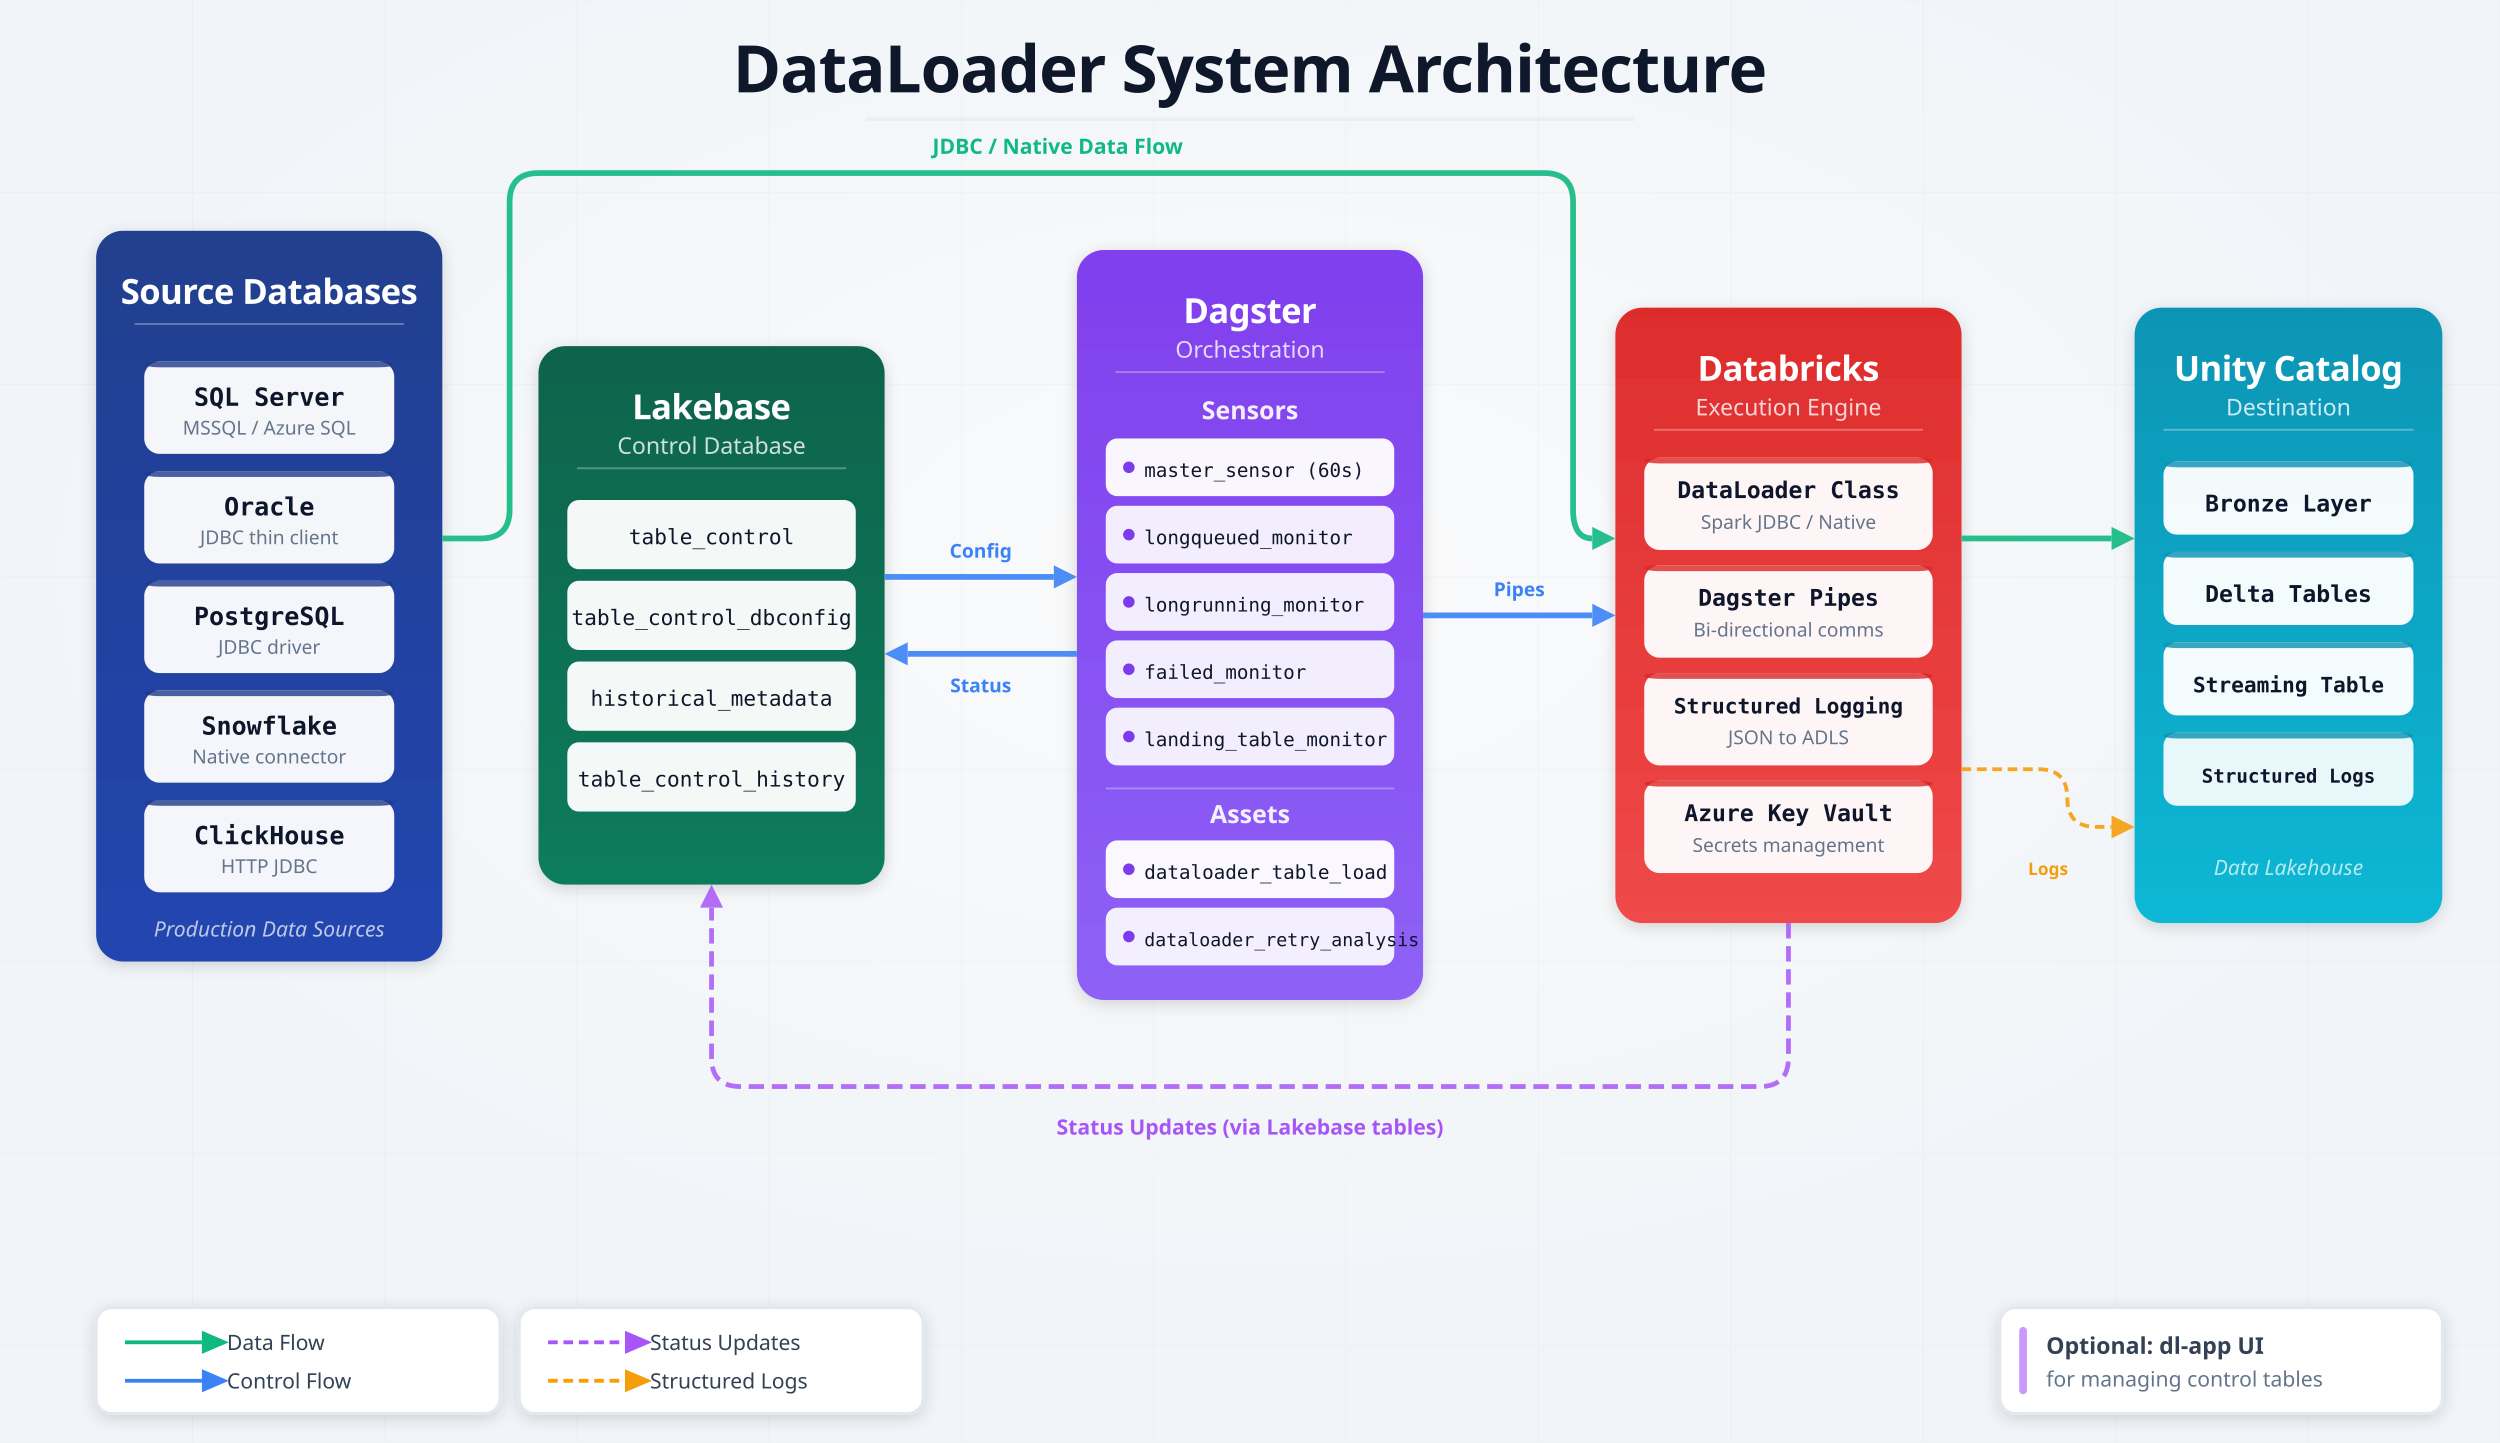
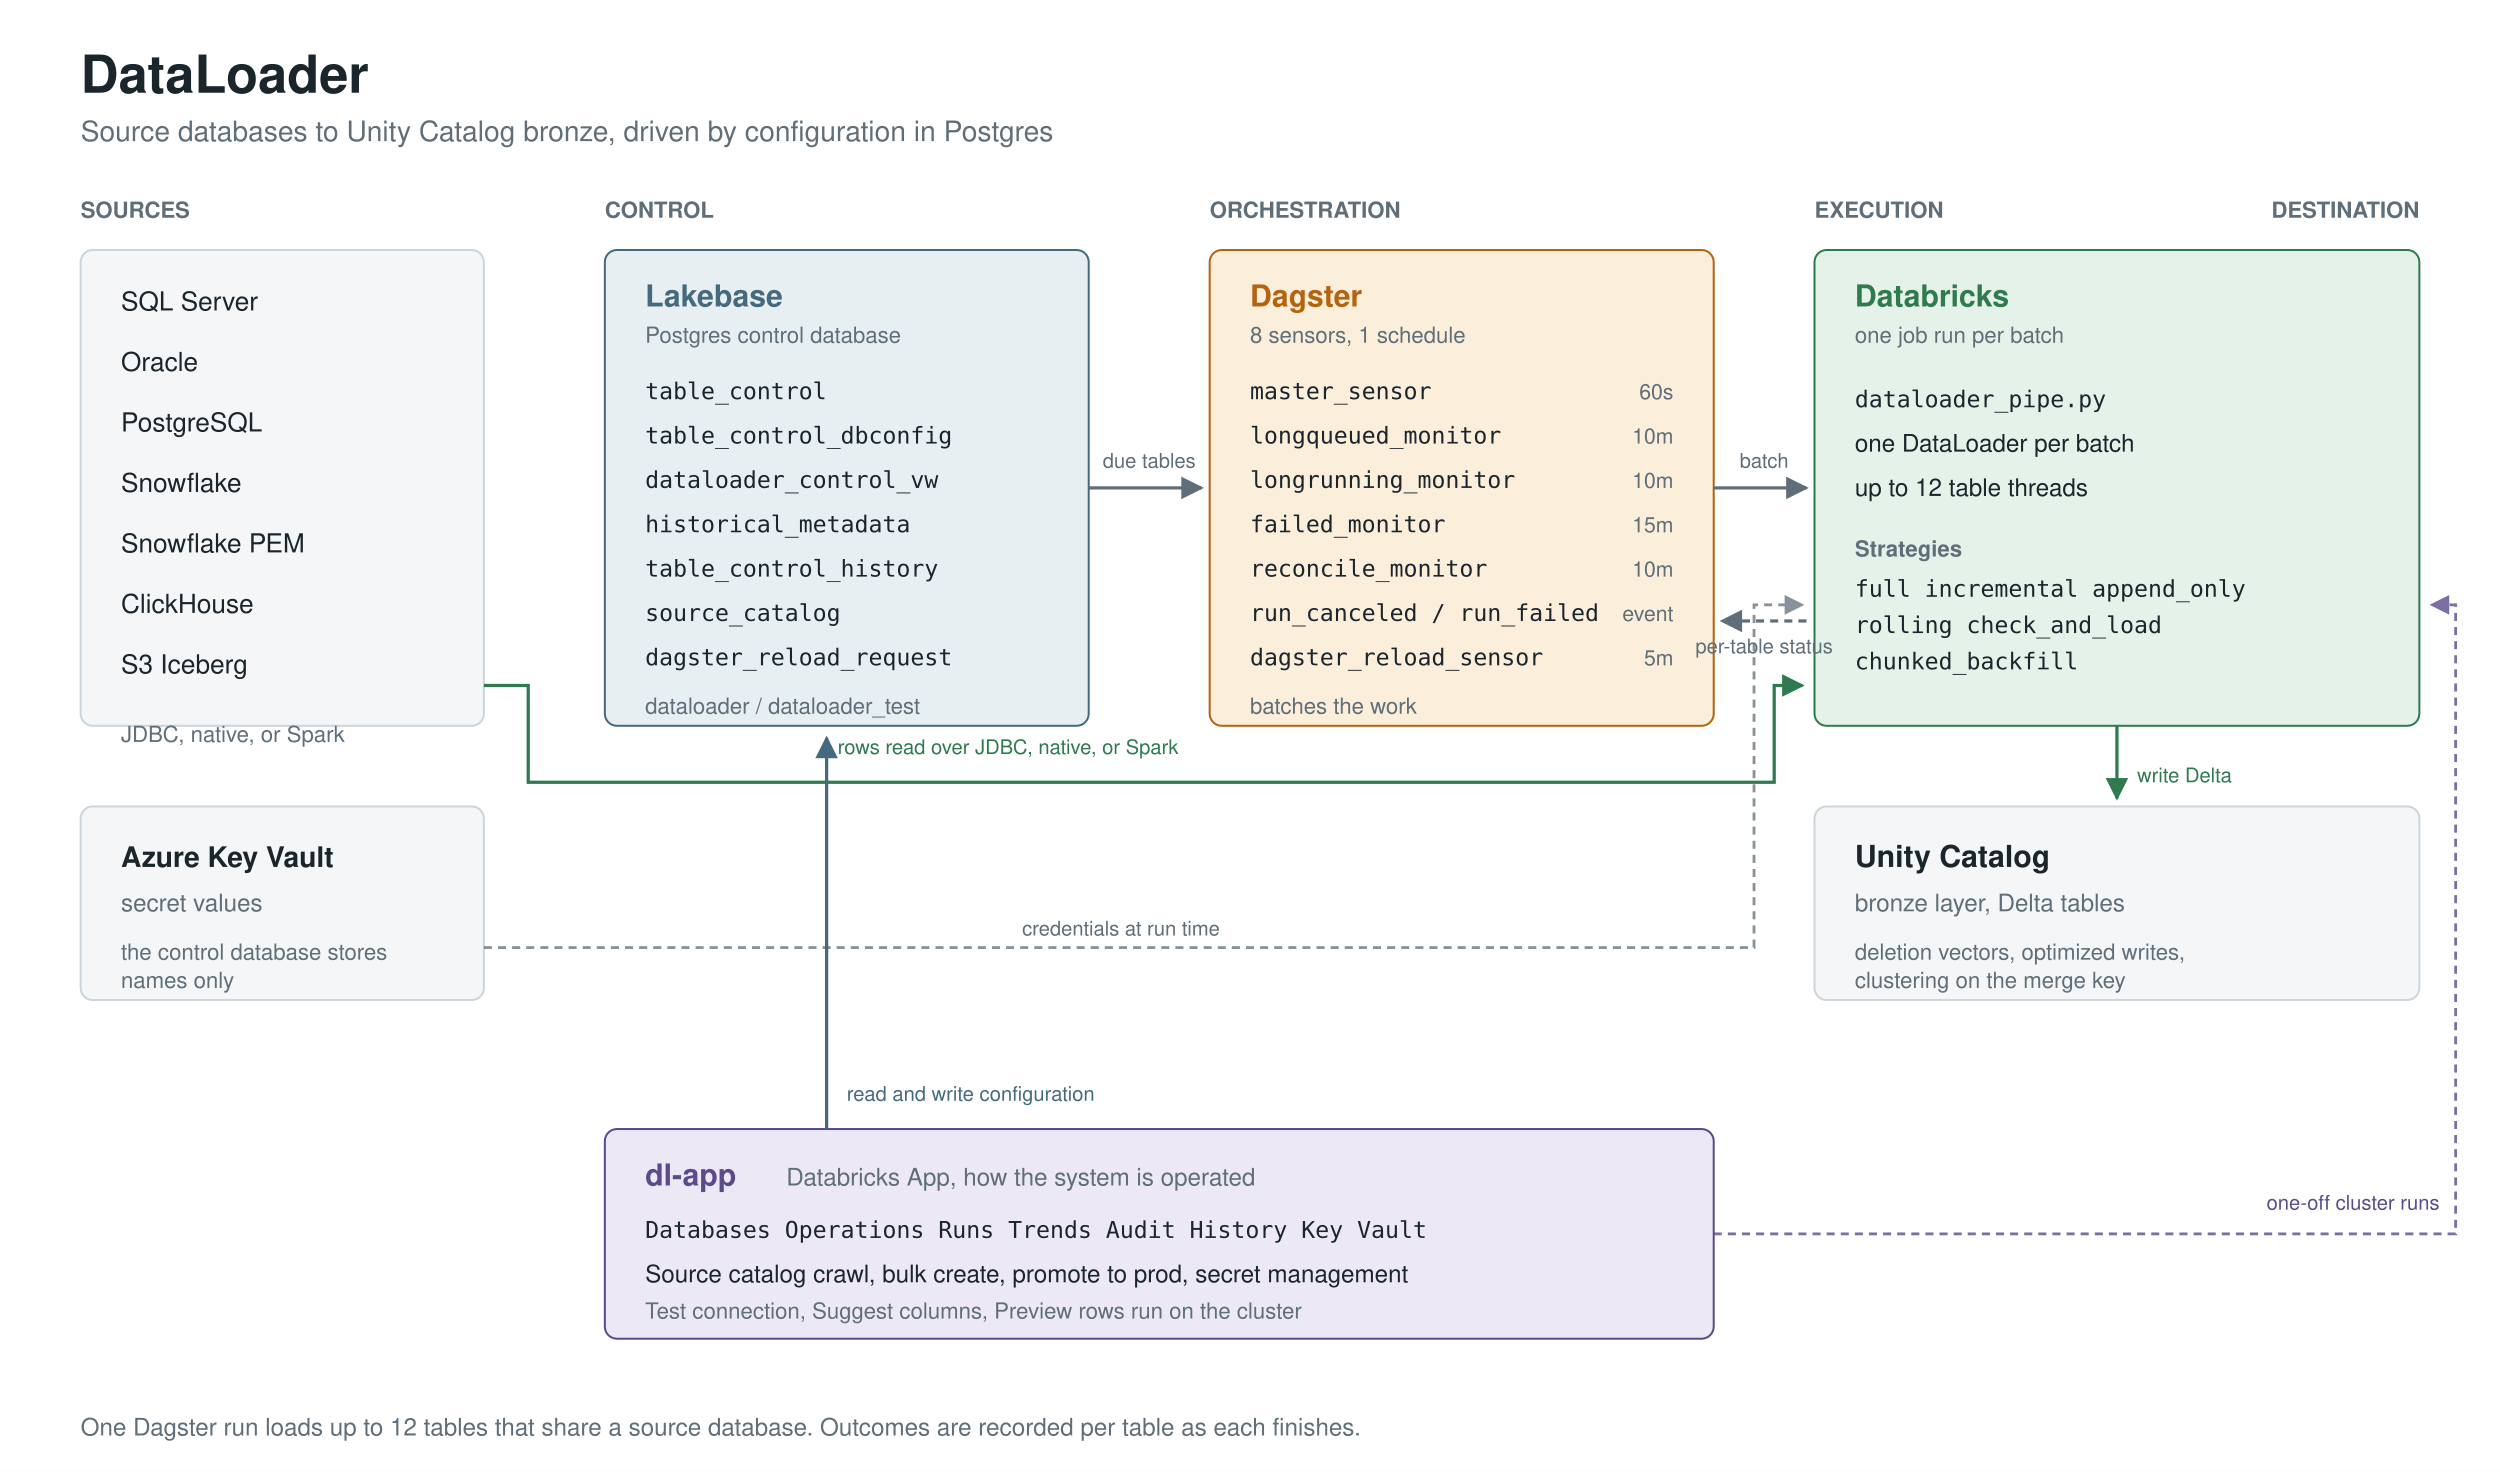
- <svg xmlns="http://www.w3.org/2000/svg" viewBox="0 0 1300 750">
+ <svg xmlns="http://www.w3.org/2000/svg" width="1240" height="730" viewBox="0 0 1240 730" font-family="Segoe UI, Helvetica, Arial, sans-serif">
+   <rect width="1240" height="730" fill="#FFFFFF" />
  <defs>
-     <linearGradient id="sourceGrad" x1="0%" y1="0%" x2="0%" y2="100%">
-       <stop offset="0%" style="stop-color:#1e3a8a;stop-opacity:1" />
-       <stop offset="100%" style="stop-color:#1e40af;stop-opacity:1" />
-     </linearGradient>
-     <linearGradient id="lakebaseGrad" x1="0%" y1="0%" x2="0%" y2="100%">
-       <stop offset="0%" style="stop-color:#065f46;stop-opacity:1" />
-       <stop offset="100%" style="stop-color:#047857;stop-opacity:1" />
-     </linearGradient>
-     <linearGradient id="dagsterGrad" x1="0%" y1="0%" x2="0%" y2="100%">
-       <stop offset="0%" style="stop-color:#7c3aed;stop-opacity:1" />
-       <stop offset="100%" style="stop-color:#8b5cf6;stop-opacity:1" />
-     </linearGradient>
-     <linearGradient id="databricksGrad" x1="0%" y1="0%" x2="0%" y2="100%">
-       <stop offset="0%" style="stop-color:#dc2626;stop-opacity:1" />
-       <stop offset="100%" style="stop-color:#ef4444;stop-opacity:1" />
-     </linearGradient>
-     <linearGradient id="unityGrad" x1="0%" y1="0%" x2="0%" y2="100%">
-       <stop offset="0%" style="stop-color:#0891b2;stop-opacity:1" />
-       <stop offset="100%" style="stop-color:#06b6d4;stop-opacity:1" />
-     </linearGradient>
-     <radialGradient id="bgGrad" cx="50%" cy="40%">
-       <stop offset="0%" style="stop-color:#fafafa;stop-opacity:1" />
-       <stop offset="100%" style="stop-color:#f1f5f9;stop-opacity:1" />
-     </radialGradient>
-     <filter id="noise">
-       <feTurbulence type="fractalNoise" baseFrequency="0.9" numOctaves="4" seed="0" />
-       <feColorMatrix type="saturate" values="0" />
-       <feBlend in="SourceGraphic" mode="multiply" />
-     </filter>
-     <filter id="shadow" x="-50%" y="-50%" width="200%" height="200%">
-       <feGaussianBlur in="SourceAlpha" stdDeviation="4" />
-       <feOffset dx="0" dy="2" result="offsetblur" />
-       <feComponentTransfer>
-         <feFuncA type="linear" slope="0.15" />
-       </feComponentTransfer>
-       <feMerge>
-         <feMergeNode />
-         <feMergeNode in="SourceGraphic" />
-       </feMerge>
-     </filter>
-     <filter id="glow" x="-50%" y="-50%" width="200%" height="200%">
-       <feGaussianBlur stdDeviation="2" result="coloredBlur" />
-       <feMerge>
-         <feMergeNode in="coloredBlur" />
-         <feMergeNode in="SourceGraphic" />
-       </feMerge>
-     </filter>
-     <marker id="arrowGreen" markerWidth="12" markerHeight="12" refX="0" refY="6" orient="auto" markerUnits="userSpaceOnUse">
-       <path d="M0,0 L0,12 L12,6 z" fill="#10b981" />
+     <marker id="a" viewBox="0 0 10 10" refX="9" refY="5" markerWidth="7" markerHeight="7" orient="auto-start-reverse">
+       <path d="M0,0 L10,5 L0,10 z" fill="#5F6E78" />
    </marker>
-     <marker id="arrowBlue" markerWidth="12" markerHeight="12" refX="0" refY="6" orient="auto" markerUnits="userSpaceOnUse">
-       <path d="M0,0 L0,12 L12,6 z" fill="#3b82f6" />
+     <marker id="ad" viewBox="0 0 10 10" refX="9" refY="5" markerWidth="7" markerHeight="7" orient="auto-start-reverse">
+       <path d="M0,0 L10,5 L0,10 z" fill="#466A7D" />
    </marker>
-     <marker id="arrowPurple" markerWidth="12" markerHeight="12" refX="0" refY="6" orient="auto" markerUnits="userSpaceOnUse">
-       <path d="M0,0 L0,12 L12,6 z" fill="#a855f7" />
+     <marker id="ag" viewBox="0 0 10 10" refX="9" refY="5" markerWidth="7" markerHeight="7" orient="auto-start-reverse">
+       <path d="M0,0 L10,5 L0,10 z" fill="#2F7A4E" />
    </marker>
-     <marker id="arrowOrange" markerWidth="12" markerHeight="12" refX="0" refY="6" orient="auto" markerUnits="userSpaceOnUse">
-       <path d="M0,0 L0,12 L12,6 z" fill="#f59e0b" />
-     </marker>
-     <marker id="arrowGreenSm" markerWidth="8" markerHeight="8" refX="0" refY="3" orient="auto">
-       <path d="M0,0 L0,6 L7,3 z" fill="#10b981" />
-     </marker>
-     <marker id="arrowBlueSm" markerWidth="8" markerHeight="8" refX="0" refY="3" orient="auto">
-       <path d="M0,0 L0,6 L7,3 z" fill="#3b82f6" />
-     </marker>
-     <marker id="arrowPurpleSm" markerWidth="8" markerHeight="8" refX="0" refY="3" orient="auto">
-       <path d="M0,0 L0,6 L7,3 z" fill="#a855f7" />
-     </marker>
-     <marker id="arrowOrangeSm" markerWidth="8" markerHeight="8" refX="0" refY="3" orient="auto">
-       <path d="M0,0 L0,6 L7,3 z" fill="#f59e0b" />
+     <marker id="ap" viewBox="0 0 10 10" refX="9" refY="5" markerWidth="7" markerHeight="7" orient="auto-start-reverse">
+       <path d="M0,0 L10,5 L0,10 z" fill="#5B4B8A" />
    </marker>
  </defs>
-   <rect width="1300" height="750" fill="url(#bgGrad)" />
-   <g opacity="0.03">
-     <path d="M0,0 L0,750 M100,0 L100,750 M200,0 L200,750 M300,0 L300,750 M400,0 L400,750 M500,0 L500,750 M600,0 L600,750 M700,0 L700,750 M800,0 L800,750 M900,0 L900,750 M1000,0 L1000,750 M1100,0 L1100,750 M1200,0 L1200,750 M1300,0 L1300,750" stroke="#1e293b" stroke-width="0.5" />
-     <path d="M0,0 L1300,0 M0,100 L1300,100 M0,200 L1300,200 M0,300 L1300,300 M0,400 L1300,400 M0,500 L1300,500 M0,600 L1300,600 M0,700 L1300,700" stroke="#1e293b" stroke-width="0.5" />
-   </g>
-   <g>
-     <text x="650" y="48" text-anchor="middle" font-family="'IBM Plex Sans', system-ui, sans-serif" font-size="34" font-weight="700" fill="#0f172a" letter-spacing="-0.5">
-       DataLoader System Architecture
-     </text>
-     <line x1="450" y1="62" x2="850" y2="62" stroke="#e2e8f0" stroke-width="2" opacity="0.5" />
-   </g>
-   <g transform="translate(50, 680)">
-     <rect x="0" y="0" width="210" height="55" fill="white" rx="8" stroke="#e2e8f0" stroke-width="1.5" filter="url(#shadow)" />
-     <line x1="15" y1="18" x2="55" y2="18" stroke="#10b981" stroke-width="2" marker-end="url(#arrowGreenSm)" />
-     <text x="68" y="22" font-family="'IBM Plex Sans', system-ui, sans-serif" font-size="11" font-weight="500" fill="#334155">Data Flow</text>
-     <line x1="15" y1="38" x2="55" y2="38" stroke="#3b82f6" stroke-width="2" marker-end="url(#arrowBlueSm)" />
-     <text x="68" y="42" font-family="'IBM Plex Sans', system-ui, sans-serif" font-size="11" font-weight="500" fill="#334155">Control Flow</text>
-   </g>
-   <g transform="translate(270, 680)">
-     <rect x="0" y="0" width="210" height="55" fill="white" rx="8" stroke="#e2e8f0" stroke-width="1.5" filter="url(#shadow)" />
-     <line x1="15" y1="18" x2="55" y2="18" stroke="#a855f7" stroke-width="2" stroke-dasharray="5,3" marker-end="url(#arrowPurpleSm)" />
-     <text x="68" y="22" font-family="'IBM Plex Sans', system-ui, sans-serif" font-size="11" font-weight="500" fill="#334155">Status Updates</text>
-     <line x1="15" y1="38" x2="55" y2="38" stroke="#f59e0b" stroke-width="2" stroke-dasharray="5,3" marker-end="url(#arrowOrangeSm)" />
-     <text x="68" y="42" font-family="'IBM Plex Sans', system-ui, sans-serif" font-size="11" font-weight="500" fill="#334155">Structured Logs</text>
-   </g>
-   <g transform="translate(50, 120)" filter="url(#shadow)">
-     <rect x="0" y="0" width="180" height="380" fill="url(#sourceGrad)" rx="14" />
-     <rect x="0" y="0" width="180" height="380" fill="white" rx="14" opacity="0.03" />
-     <text x="90" y="38" text-anchor="middle" font-family="'IBM Plex Sans', system-ui, sans-serif" font-size="18" font-weight="700" fill="white" letter-spacing="-0.3">
-       Source Databases
-     </text>
-     <rect x="20" y="48" width="140" height="1" fill="white" opacity="0.3" />
-     <g transform="translate(25, 68)">
-       <rect x="0" y="0" width="130" height="48" fill="white" rx="8" opacity="0.95" />
-       <rect x="0" y="0" width="130" height="3" fill="#1e3a8a" rx="8" opacity="0.8" />
-       <text x="65" y="23" text-anchor="middle" font-family="'IBM Plex Mono', monospace" font-size="13" font-weight="600" fill="#0f172a">SQL Server</text>
-       <text x="65" y="38" text-anchor="middle" font-family="'IBM Plex Sans', system-ui, sans-serif" font-size="10" fill="#64748b">MSSQL / Azure SQL</text>
-     </g>
-     <g transform="translate(25, 125)">
-       <rect x="0" y="0" width="130" height="48" fill="white" rx="8" opacity="0.95" />
-       <rect x="0" y="0" width="130" height="3" fill="#1e3a8a" rx="8" opacity="0.8" />
-       <text x="65" y="23" text-anchor="middle" font-family="'IBM Plex Mono', monospace" font-size="13" font-weight="600" fill="#0f172a">Oracle</text>
-       <text x="65" y="38" text-anchor="middle" font-family="'IBM Plex Sans', system-ui, sans-serif" font-size="10" fill="#64748b">JDBC thin client</text>
-     </g>
-     <g transform="translate(25, 182)">
-       <rect x="0" y="0" width="130" height="48" fill="white" rx="8" opacity="0.95" />
-       <rect x="0" y="0" width="130" height="3" fill="#1e3a8a" rx="8" opacity="0.8" />
-       <text x="65" y="23" text-anchor="middle" font-family="'IBM Plex Mono', monospace" font-size="13" font-weight="600" fill="#0f172a">PostgreSQL</text>
-       <text x="65" y="38" text-anchor="middle" font-family="'IBM Plex Sans', system-ui, sans-serif" font-size="10" fill="#64748b">JDBC driver</text>
-     </g>
-     <g transform="translate(25, 239)">
-       <rect x="0" y="0" width="130" height="48" fill="white" rx="8" opacity="0.95" />
-       <rect x="0" y="0" width="130" height="3" fill="#1e3a8a" rx="8" opacity="0.8" />
-       <text x="65" y="23" text-anchor="middle" font-family="'IBM Plex Mono', monospace" font-size="13" font-weight="600" fill="#0f172a">Snowflake</text>
-       <text x="65" y="38" text-anchor="middle" font-family="'IBM Plex Sans', system-ui, sans-serif" font-size="10" fill="#64748b">Native connector</text>
-     </g>
-     <g transform="translate(25, 296)">
-       <rect x="0" y="0" width="130" height="48" fill="white" rx="8" opacity="0.95" />
-       <rect x="0" y="0" width="130" height="3" fill="#1e3a8a" rx="8" opacity="0.8" />
-       <text x="65" y="23" text-anchor="middle" font-family="'IBM Plex Mono', monospace" font-size="13" font-weight="600" fill="#0f172a">ClickHouse</text>
-       <text x="65" y="38" text-anchor="middle" font-family="'IBM Plex Sans', system-ui, sans-serif" font-size="10" fill="#64748b">HTTP JDBC</text>
-     </g>
-     <text x="90" y="367" text-anchor="middle" font-family="'IBM Plex Sans', system-ui, sans-serif" font-size="11" fill="white" opacity="0.7" font-style="italic">
-       Production Data Sources
-     </text>
-   </g>
-   <g transform="translate(280, 180)" filter="url(#shadow)">
-     <rect x="0" y="0" width="180" height="280" fill="url(#lakebaseGrad)" rx="14" />
-     <rect x="0" y="0" width="180" height="280" fill="white" rx="14" opacity="0.03" />
-     <text x="90" y="38" text-anchor="middle" font-family="'IBM Plex Sans', system-ui, sans-serif" font-size="18" font-weight="700" fill="white" letter-spacing="-0.3">
-       Lakebase
-     </text>
-     <text x="90" y="56" text-anchor="middle" font-family="'IBM Plex Sans', system-ui, sans-serif" font-size="12" fill="white" opacity="0.8">
-       Control Database
-     </text>
-     <rect x="20" y="63" width="140" height="1" fill="white" opacity="0.3" />
-     <g transform="translate(15, 80)">
-       <rect x="0" y="0" width="150" height="36" fill="white" rx="6" opacity="0.95" />
-       <text x="75" y="23" text-anchor="middle" font-family="'IBM Plex Mono', monospace" font-size="11" font-weight="500" fill="#0f172a">table_control</text>
-     </g>
-     <g transform="translate(15, 122)">
-       <rect x="0" y="0" width="150" height="36" fill="white" rx="6" opacity="0.95" />
-       <text x="75" y="23" text-anchor="middle" font-family="'IBM Plex Mono', monospace" font-size="11" font-weight="500" fill="#0f172a">table_control_dbconfig</text>
-     </g>
-     <g transform="translate(15, 164)">
-       <rect x="0" y="0" width="150" height="36" fill="white" rx="6" opacity="0.95" />
-       <text x="75" y="23" text-anchor="middle" font-family="'IBM Plex Mono', monospace" font-size="11" font-weight="500" fill="#0f172a">historical_metadata</text>
-     </g>
-     <g transform="translate(15, 206)">
-       <rect x="0" y="0" width="150" height="36" fill="white" rx="6" opacity="0.95" />
-       <text x="75" y="23" text-anchor="middle" font-family="'IBM Plex Mono', monospace" font-size="11" font-weight="500" fill="#0f172a">table_control_history</text>
-     </g>
-   </g>
-   <g transform="translate(560, 130)" filter="url(#shadow)">
-     <rect x="0" y="0" width="180" height="390" fill="url(#dagsterGrad)" rx="14" />
-     <rect x="0" y="0" width="180" height="390" fill="white" rx="14" opacity="0.03" />
-     <text x="90" y="38" text-anchor="middle" font-family="'IBM Plex Sans', system-ui, sans-serif" font-size="18" font-weight="700" fill="white" letter-spacing="-0.3">
-       Dagster
-     </text>
-     <text x="90" y="56" text-anchor="middle" font-family="'IBM Plex Sans', system-ui, sans-serif" font-size="12" fill="white" opacity="0.8">
-       Orchestration
-     </text>
-     <rect x="20" y="63" width="140" height="1" fill="white" opacity="0.3" />
-     <text x="90" y="88" text-anchor="middle" font-family="'IBM Plex Sans', system-ui, sans-serif" font-size="13" font-weight="600" fill="white" opacity="0.9">
-       Sensors
-     </text>
-     <g transform="translate(15, 98)">
-       <rect x="0" y="0" width="150" height="30" fill="white" rx="6" opacity="0.95" />
-       <circle cx="12" cy="15" r="3" fill="#7c3aed" />
-       <text x="20" y="20" font-family="'IBM Plex Mono', monospace" font-size="10" font-weight="500" fill="#0f172a">master_sensor (60s)</text>
-     </g>
-     <g transform="translate(15, 133)">
-       <rect x="0" y="0" width="150" height="30" fill="white" rx="6" opacity="0.9" />
-       <circle cx="12" cy="15" r="3" fill="#7c3aed" />
-       <text x="20" y="20" font-family="'IBM Plex Mono', monospace" font-size="10" font-weight="500" fill="#0f172a">longqueued_monitor</text>
-     </g>
-     <g transform="translate(15, 168)">
-       <rect x="0" y="0" width="150" height="30" fill="white" rx="6" opacity="0.9" />
-       <circle cx="12" cy="15" r="3" fill="#7c3aed" />
-       <text x="20" y="20" font-family="'IBM Plex Mono', monospace" font-size="10" font-weight="500" fill="#0f172a">longrunning_monitor</text>
-     </g>
-     <g transform="translate(15, 203)">
-       <rect x="0" y="0" width="150" height="30" fill="white" rx="6" opacity="0.9" />
-       <circle cx="12" cy="15" r="3" fill="#7c3aed" />
-       <text x="20" y="20" font-family="'IBM Plex Mono', monospace" font-size="10" font-weight="500" fill="#0f172a">failed_monitor</text>
-     </g>
-     <g transform="translate(15, 238)">
-       <rect x="0" y="0" width="150" height="30" fill="white" rx="6" opacity="0.9" />
-       <circle cx="12" cy="15" r="3" fill="#7c3aed" />
-       <text x="20" y="20" font-family="'IBM Plex Mono', monospace" font-size="10" font-weight="500" fill="#0f172a">landing_table_monitor</text>
-     </g>
-     <line x1="15" y1="280" x2="165" y2="280" stroke="white" stroke-width="1" opacity="0.3" />
-     <text x="90" y="298" text-anchor="middle" font-family="'IBM Plex Sans', system-ui, sans-serif" font-size="13" font-weight="600" fill="white" opacity="0.9">
-       Assets
-     </text>
-     <g transform="translate(15, 307)">
-       <rect x="0" y="0" width="150" height="30" fill="white" rx="6" opacity="0.95" />
-       <circle cx="12" cy="15" r="3" fill="#7c3aed" />
-       <text x="20" y="20" font-family="'IBM Plex Mono', monospace" font-size="10" font-weight="500" fill="#0f172a">dataloader_table_load</text>
-     </g>
-     <g transform="translate(15, 342)">
-       <rect x="0" y="0" width="150" height="30" fill="white" rx="6" opacity="0.9" />
-       <circle cx="12" cy="15" r="3" fill="#7c3aed" />
-       <text x="20" y="20" font-family="'IBM Plex Mono', monospace" font-size="9.5" font-weight="500" fill="#0f172a">dataloader_retry_analysis</text>
-     </g>
-   </g>
-   <g transform="translate(840, 160)" filter="url(#shadow)">
-     <rect x="0" y="0" width="180" height="320" fill="url(#databricksGrad)" rx="14" />
-     <rect x="0" y="0" width="180" height="320" fill="white" rx="14" opacity="0.03" />
-     <text x="90" y="38" text-anchor="middle" font-family="'IBM Plex Sans', system-ui, sans-serif" font-size="18" font-weight="700" fill="white" letter-spacing="-0.3">
-       Databricks
-     </text>
-     <text x="90" y="56" text-anchor="middle" font-family="'IBM Plex Sans', system-ui, sans-serif" font-size="12" fill="white" opacity="0.8">
-       Execution Engine
-     </text>
-     <rect x="20" y="63" width="140" height="1" fill="white" opacity="0.3" />
-     <g transform="translate(15, 78)">
-       <rect x="0" y="0" width="150" height="48" fill="white" rx="8" opacity="0.95" />
-       <rect x="0" y="0" width="150" height="3" fill="#dc2626" rx="8" opacity="0.8" />
-       <text x="75" y="21" text-anchor="middle" font-family="'IBM Plex Mono', monospace" font-size="12" font-weight="600" fill="#0f172a">DataLoader Class</text>
-       <text x="75" y="37" text-anchor="middle" font-family="'IBM Plex Sans', system-ui, sans-serif" font-size="10" fill="#64748b">Spark JDBC / Native</text>
-     </g>
-     <g transform="translate(15, 134)">
-       <rect x="0" y="0" width="150" height="48" fill="white" rx="8" opacity="0.95" />
-       <rect x="0" y="0" width="150" height="3" fill="#dc2626" rx="8" opacity="0.8" />
-       <text x="75" y="21" text-anchor="middle" font-family="'IBM Plex Mono', monospace" font-size="12" font-weight="600" fill="#0f172a">Dagster Pipes</text>
-       <text x="75" y="37" text-anchor="middle" font-family="'IBM Plex Sans', system-ui, sans-serif" font-size="10" fill="#64748b">Bi-directional comms</text>
-     </g>
-     <g transform="translate(15, 190)">
-       <rect x="0" y="0" width="150" height="48" fill="white" rx="8" opacity="0.95" />
-       <rect x="0" y="0" width="150" height="3" fill="#dc2626" rx="8" opacity="0.8" />
-       <text x="75" y="21" text-anchor="middle" font-family="'IBM Plex Mono', monospace" font-size="11" font-weight="600" fill="#0f172a">Structured Logging</text>
-       <text x="75" y="37" text-anchor="middle" font-family="'IBM Plex Sans', system-ui, sans-serif" font-size="10" fill="#64748b">JSON to ADLS</text>
-     </g>
-     <g transform="translate(15, 246)">
-       <rect x="0" y="0" width="150" height="48" fill="white" rx="8" opacity="0.95" />
-       <rect x="0" y="0" width="150" height="3" fill="#dc2626" rx="8" opacity="0.8" />
-       <text x="75" y="21" text-anchor="middle" font-family="'IBM Plex Mono', monospace" font-size="12" font-weight="600" fill="#0f172a">Azure Key Vault</text>
-       <text x="75" y="37" text-anchor="middle" font-family="'IBM Plex Sans', system-ui, sans-serif" font-size="10" fill="#64748b">Secrets management</text>
-     </g>
-   </g>
-   <g transform="translate(1110, 160)" filter="url(#shadow)">
-     <rect x="0" y="0" width="160" height="320" fill="url(#unityGrad)" rx="14" />
-     <rect x="0" y="0" width="160" height="320" fill="white" rx="14" opacity="0.03" />
-     <text x="80" y="38" text-anchor="middle" font-family="'IBM Plex Sans', system-ui, sans-serif" font-size="18" font-weight="700" fill="white" letter-spacing="-0.3">
-       Unity Catalog
-     </text>
-     <text x="80" y="56" text-anchor="middle" font-family="'IBM Plex Sans', system-ui, sans-serif" font-size="12" fill="white" opacity="0.8">
-       Destination
-     </text>
-     <rect x="15" y="63" width="130" height="1" fill="white" opacity="0.3" />
-     <g transform="translate(15, 80)">
-       <rect x="0" y="0" width="130" height="38" fill="white" rx="7" opacity="0.95" />
-       <rect x="0" y="0" width="130" height="3" fill="#0891b2" rx="7" opacity="0.8" />
-       <text x="65" y="26" text-anchor="middle" font-family="'IBM Plex Mono', monospace" font-size="12" font-weight="600" fill="#0f172a">Bronze Layer</text>
-     </g>
-     <g transform="translate(15, 127)">
-       <rect x="0" y="0" width="130" height="38" fill="white" rx="7" opacity="0.95" />
-       <rect x="0" y="0" width="130" height="3" fill="#0891b2" rx="7" opacity="0.8" />
-       <text x="65" y="26" text-anchor="middle" font-family="'IBM Plex Mono', monospace" font-size="12" font-weight="600" fill="#0f172a">Delta Tables</text>
-     </g>
-     <g transform="translate(15, 174)">
-       <rect x="0" y="0" width="130" height="38" fill="white" rx="7" opacity="0.95" />
-       <rect x="0" y="0" width="130" height="3" fill="#0891b2" rx="7" opacity="0.8" />
-       <text x="65" y="26" text-anchor="middle" font-family="'IBM Plex Mono', monospace" font-size="11" font-weight="600" fill="#0f172a">Streaming Table</text>
-     </g>
-     <g transform="translate(15, 221)">
-       <rect x="0" y="0" width="130" height="38" fill="white" rx="7" opacity="0.9" />
-       <rect x="0" y="0" width="130" height="3" fill="#0891b2" rx="7" opacity="0.8" />
-       <text x="65" y="26" text-anchor="middle" font-family="'IBM Plex Mono', monospace" font-size="10" font-weight="600" fill="#0f172a">Structured Logs</text>
-     </g>
-     <text x="80" y="295" text-anchor="middle" font-family="'IBM Plex Sans', system-ui, sans-serif" font-size="11" fill="white" opacity="0.7" font-style="italic">
-       Data Lakehouse
-     </text>
-   </g>
-   <path d="M 230 280 L 250 280 Q 265 280 265 265 L 265 105 Q 265 90 280 90 L 803 90 Q 818 90 818 105 L 818 265 Q 818 280 828 280" fill="none" stroke="#10b981" stroke-width="3" marker-end="url(#arrowGreen)" opacity="0.9" />
-   <text x="550" y="80" text-anchor="middle" font-family="'IBM Plex Sans', system-ui, sans-serif" font-size="11" font-weight="600" fill="#10b981">
-     JDBC / Native Data Flow
-   </text>
-   <path d="M 1020 280 L 1098 280" fill="none" stroke="#10b981" stroke-width="3" marker-end="url(#arrowGreen)" opacity="0.9" />
-   <path d="M 1020 400 L 1060 400 Q 1075 400 1075 415 L 1075 415 Q 1075 430 1090 430 L 1098 430" fill="none" stroke="#f59e0b" stroke-width="2" stroke-dasharray="5,3" marker-end="url(#arrowOrange)" opacity="0.9" />
-   <text x="1065" y="455" text-anchor="middle" font-family="'IBM Plex Sans', system-ui, sans-serif" font-size="9" font-weight="600" fill="#f59e0b">
-     Logs
-   </text>
-   <path d="M 460 300 L 548 300" fill="none" stroke="#3b82f6" stroke-width="3" marker-end="url(#arrowBlue)" opacity="0.9" />
-   <text x="510" y="290" text-anchor="middle" font-family="'IBM Plex Sans', system-ui, sans-serif" font-size="10" font-weight="600" fill="#3b82f6">
-     Config
-   </text>
-   <path d="M 560 340 L 472 340" fill="none" stroke="#3b82f6" stroke-width="3" marker-end="url(#arrowBlue)" opacity="0.9" />
-   <text x="510" y="360" text-anchor="middle" font-family="'IBM Plex Sans', system-ui, sans-serif" font-size="10" font-weight="600" fill="#3b82f6">
-     Status
-   </text>
-   <path d="M 740 320 L 828 320" fill="none" stroke="#3b82f6" stroke-width="3" marker-end="url(#arrowBlue)" opacity="0.9" />
-   <text x="790" y="310" text-anchor="middle" font-family="'IBM Plex Sans', system-ui, sans-serif" font-size="10" font-weight="600" fill="#3b82f6">
-     Pipes
-   </text>
-   <path d="M 930 480 L 930 550 Q 930 565 915 565 L 385 565 Q 370 565 370 550 L 370 472" fill="none" stroke="#a855f7" stroke-width="2.5" stroke-dasharray="8,4" marker-end="url(#arrowPurple)" opacity="0.85" />
-   <text x="650" y="590" text-anchor="middle" font-family="'IBM Plex Sans', system-ui, sans-serif" font-size="11" font-weight="600" fill="#a855f7">
-     Status Updates (via Lakebase tables)
-   </text>
-   <g transform="translate(1040, 680)">
-     <rect x="0" y="0" width="230" height="55" fill="white" rx="8" stroke="#e2e8f0" stroke-width="1.5" filter="url(#shadow)" />
-     <rect x="10" y="10" width="4" height="35" fill="#a855f7" rx="2" opacity="0.6" />
-     <text x="24" y="24" font-family="'IBM Plex Sans', system-ui, sans-serif" font-size="12" font-weight="600" fill="#334155">Optional: dl-app UI</text>
-     <text x="24" y="41" font-family="'IBM Plex Sans', system-ui, sans-serif" font-size="11" fill="#64748b">for managing control tables</text>
-   </g>
+   <text x="40" y="46" font-size="26" fill="#1B252C" font-weight="600" text-anchor="start">DataLoader</text>
+   <text x="40" y="70" font-size="14" fill="#5F6E78" font-weight="normal" text-anchor="start">Source databases to Unity Catalog bronze, driven by configuration in Postgres</text>
+   <text x="40" y="108" font-size="11" fill="#5F6E78" font-weight="600" text-anchor="start">SOURCES</text>
+   <text x="300" y="108" font-size="11" fill="#5F6E78" font-weight="600" text-anchor="start">CONTROL</text>
+   <text x="600" y="108" font-size="11" fill="#5F6E78" font-weight="600" text-anchor="start">ORCHESTRATION</text>
+   <text x="900" y="108" font-size="11" fill="#5F6E78" font-weight="600" text-anchor="start">EXECUTION</text>
+   <text x="1200" y="108" font-size="11" fill="#5F6E78" font-weight="600" text-anchor="end">DESTINATION</text>
+   <rect x="40" y="124" width="200" height="236" rx="6" fill="#F4F6F8" stroke="#CBD5DB" stroke-width="1" />
+   <text x="60" y="154" font-size="13" fill="#1B252C" font-weight="normal" text-anchor="start">SQL Server</text>
+   <text x="60" y="184" font-size="13" fill="#1B252C" font-weight="normal" text-anchor="start">Oracle</text>
+   <text x="60" y="214" font-size="13" fill="#1B252C" font-weight="normal" text-anchor="start">PostgreSQL</text>
+   <text x="60" y="244" font-size="13" fill="#1B252C" font-weight="normal" text-anchor="start">Snowflake</text>
+   <text x="60" y="274" font-size="13" fill="#1B252C" font-weight="normal" text-anchor="start">Snowflake PEM</text>
+   <text x="60" y="304" font-size="13" fill="#1B252C" font-weight="normal" text-anchor="start">ClickHouse</text>
+   <text x="60" y="334" font-size="13" fill="#1B252C" font-weight="normal" text-anchor="start">S3 Iceberg</text>
+   <text x="60" y="368" font-size="11" fill="#5F6E78" font-weight="normal" text-anchor="start">JDBC, native, or Spark</text>
+   <rect x="300" y="124" width="240" height="236" rx="6" fill="#E8EFF3" stroke="#466A7D" stroke-width="1" />
+   <text x="320" y="152" font-size="15" fill="#466A7D" font-weight="600" text-anchor="start">Lakebase</text>
+   <text x="320" y="170" font-size="11" fill="#5F6E78" font-weight="normal" text-anchor="start">Postgres control database</text>
+   <text x="320" y="198" font-size="11.5" fill="#1B252C" font-weight="normal" text-anchor="start" font-family="Consolas, monospace">table_control</text>
+   <text x="320" y="220" font-size="11.5" fill="#1B252C" font-weight="normal" text-anchor="start" font-family="Consolas, monospace">table_control_dbconfig</text>
+   <text x="320" y="242" font-size="11.5" fill="#1B252C" font-weight="normal" text-anchor="start" font-family="Consolas, monospace">dataloader_control_vw</text>
+   <text x="320" y="264" font-size="11.5" fill="#1B252C" font-weight="normal" text-anchor="start" font-family="Consolas, monospace">historical_metadata</text>
+   <text x="320" y="286" font-size="11.5" fill="#1B252C" font-weight="normal" text-anchor="start" font-family="Consolas, monospace">table_control_history</text>
+   <text x="320" y="308" font-size="11.5" fill="#1B252C" font-weight="normal" text-anchor="start" font-family="Consolas, monospace">source_catalog</text>
+   <text x="320" y="330" font-size="11.5" fill="#1B252C" font-weight="normal" text-anchor="start" font-family="Consolas, monospace">dagster_reload_request</text>
+   <text x="320" y="354" font-size="11" fill="#5F6E78" font-weight="normal" text-anchor="start">dataloader / dataloader_test</text>
+   <rect x="600" y="124" width="250" height="236" rx="6" fill="#FBEEDB" stroke="#B4640E" stroke-width="1" />
+   <text x="620" y="152" font-size="15" fill="#B4640E" font-weight="600" text-anchor="start">Dagster</text>
+   <text x="620" y="170" font-size="11" fill="#5F6E78" font-weight="normal" text-anchor="start">8 sensors, 1 schedule</text>
+   <text x="620" y="198" font-size="11.5" fill="#1B252C" font-weight="normal" text-anchor="start" font-family="Consolas, monospace">master_sensor</text>
+   <text x="830" y="198" font-size="10.5" fill="#5F6E78" font-weight="normal" text-anchor="end">60s</text>
+   <text x="620" y="220" font-size="11.5" fill="#1B252C" font-weight="normal" text-anchor="start" font-family="Consolas, monospace">longqueued_monitor</text>
+   <text x="830" y="220" font-size="10.5" fill="#5F6E78" font-weight="normal" text-anchor="end">10m</text>
+   <text x="620" y="242" font-size="11.5" fill="#1B252C" font-weight="normal" text-anchor="start" font-family="Consolas, monospace">longrunning_monitor</text>
+   <text x="830" y="242" font-size="10.5" fill="#5F6E78" font-weight="normal" text-anchor="end">10m</text>
+   <text x="620" y="264" font-size="11.5" fill="#1B252C" font-weight="normal" text-anchor="start" font-family="Consolas, monospace">failed_monitor</text>
+   <text x="830" y="264" font-size="10.5" fill="#5F6E78" font-weight="normal" text-anchor="end">15m</text>
+   <text x="620" y="286" font-size="11.5" fill="#1B252C" font-weight="normal" text-anchor="start" font-family="Consolas, monospace">reconcile_monitor</text>
+   <text x="830" y="286" font-size="10.5" fill="#5F6E78" font-weight="normal" text-anchor="end">10m</text>
+   <text x="620" y="308" font-size="11.5" fill="#1B252C" font-weight="normal" text-anchor="start" font-family="Consolas, monospace">run_canceled / run_failed</text>
+   <text x="830" y="308" font-size="10.5" fill="#5F6E78" font-weight="normal" text-anchor="end">event</text>
+   <text x="620" y="330" font-size="11.5" fill="#1B252C" font-weight="normal" text-anchor="start" font-family="Consolas, monospace">dagster_reload_sensor</text>
+   <text x="830" y="330" font-size="10.5" fill="#5F6E78" font-weight="normal" text-anchor="end">5m</text>
+   <text x="620" y="354" font-size="11" fill="#5F6E78" font-weight="normal" text-anchor="start">batches the work</text>
+   <rect x="900" y="124" width="300" height="236" rx="6" fill="#E4F2E9" stroke="#2F7A4E" stroke-width="1" />
+   <text x="920" y="152" font-size="15" fill="#2F7A4E" font-weight="600" text-anchor="start">Databricks</text>
+   <text x="920" y="170" font-size="11" fill="#5F6E78" font-weight="normal" text-anchor="start">one job run per batch</text>
+   <text x="920" y="202" font-size="11.5" fill="#1B252C" font-weight="normal" text-anchor="start" font-family="Consolas, monospace">dataloader_pipe.py</text>
+   <text x="920" y="224" font-size="12" fill="#1B252C" font-weight="normal" text-anchor="start">one DataLoader per batch</text>
+   <text x="920" y="246" font-size="12" fill="#1B252C" font-weight="normal" text-anchor="start">up to 12 table threads</text>
+   <text x="920" y="276" font-size="11" fill="#5F6E78" font-weight="600" text-anchor="start">Strategies</text>
+   <text x="920" y="296" font-size="11.5" fill="#1B252C" font-weight="normal" text-anchor="start" font-family="Consolas, monospace">full  incremental  append_only</text>
+   <text x="920" y="314" font-size="11.5" fill="#1B252C" font-weight="normal" text-anchor="start" font-family="Consolas, monospace">rolling  check_and_load</text>
+   <text x="920" y="332" font-size="11.5" fill="#1B252C" font-weight="normal" text-anchor="start" font-family="Consolas, monospace">chunked_backfill</text>
+   <rect x="900" y="400" width="300" height="96" rx="6" fill="#F4F6F8" stroke="#CBD5DB" stroke-width="1" />
+   <text x="920" y="430" font-size="15" fill="#1B252C" font-weight="600" text-anchor="start">Unity Catalog</text>
+   <text x="920" y="452" font-size="12" fill="#5F6E78" font-weight="normal" text-anchor="start">bronze layer, Delta tables</text>
+   <text x="920" y="476" font-size="11" fill="#5F6E78" font-weight="normal" text-anchor="start">deletion vectors, optimized writes,</text>
+   <text x="920" y="490" font-size="11" fill="#5F6E78" font-weight="normal" text-anchor="start">clustering on the merge key</text>
+   <rect x="40" y="400" width="200" height="96" rx="6" fill="#F4F6F8" stroke="#CBD5DB" stroke-width="1" />
+   <text x="60" y="430" font-size="14" fill="#1B252C" font-weight="600" text-anchor="start">Azure Key Vault</text>
+   <text x="60" y="452" font-size="12" fill="#5F6E78" font-weight="normal" text-anchor="start">secret values</text>
+   <text x="60" y="476" font-size="11" fill="#5F6E78" font-weight="normal" text-anchor="start">the control database stores</text>
+   <text x="60" y="490" font-size="11" fill="#5F6E78" font-weight="normal" text-anchor="start">names only</text>
+   <rect x="300" y="560" width="550" height="104" rx="6" fill="#ECE8F5" stroke="#5B4B8A" stroke-width="1" />
+   <text x="320" y="588" font-size="15" fill="#5B4B8A" font-weight="600" text-anchor="start">dl-app</text>
+   <text x="390" y="588" font-size="12" fill="#5F6E78" font-weight="normal" text-anchor="start">Databricks App, how the system is operated</text>
+   <text x="320" y="614" font-size="11.5" fill="#1B252C" font-weight="normal" text-anchor="start" font-family="Consolas, monospace">Databases   Operations   Runs   Trends   Audit History   Key Vault</text>
+   <text x="320" y="636" font-size="12" fill="#1B252C" font-weight="normal" text-anchor="start">Source catalog crawl, bulk create, promote to prod, secret management</text>
+   <text x="320" y="654" font-size="11" fill="#5F6E78" font-weight="normal" text-anchor="start">Test connection, Suggest columns, Preview rows run on the cluster</text>
+   <path d="M540,242 L596,242" stroke="#5F6E78" stroke-width="1.6" fill="none" marker-end="url(#a)" />
+   <path d="M850,242 L896,242" stroke="#5F6E78" stroke-width="1.6" fill="none" marker-end="url(#a)" />
+   <text x="570" y="232" font-size="10" fill="#5F6E78" font-weight="normal" text-anchor="middle">due tables</text>
+   <text x="875" y="232" font-size="10" fill="#5F6E78" font-weight="normal" text-anchor="middle">batch</text>
+   <path d="M896,308 L854,308" stroke="#5F6E78" stroke-width="1.6" fill="none" stroke-dasharray="4 3" marker-end="url(#a)" />
+   <text x="875" y="324" font-size="10" fill="#5F6E78" font-weight="normal" text-anchor="middle">per-table status</text>
+   <path d="M240,340 L262,340 L262,388 L880,388 L880,340 L894,340" stroke="#2F7A4E" stroke-width="1.6" fill="none" marker-end="url(#ag)" />
+   <text x="500" y="374" font-size="10" fill="#2F7A4E" font-weight="normal" text-anchor="middle">rows read over JDBC, native, or Spark</text>
+   <path d="M1050,360 L1050,396" stroke="#2F7A4E" stroke-width="1.6" fill="none" marker-end="url(#ag)" />
+   <text x="1060" y="388" font-size="10" fill="#2F7A4E" font-weight="normal" text-anchor="start">write Delta</text>
+   <path d="M240,470 L870,470 L870,300 L894,300" stroke="#5F6E78" stroke-width="1.4" fill="none" stroke-dasharray="4 3" marker-end="url(#a)" opacity="0.75" />
+   <text x="556" y="464" font-size="10" fill="#5F6E78" font-weight="normal" text-anchor="middle">credentials at run time</text>
+   <path d="M410,560 L410,366" stroke="#466A7D" stroke-width="1.6" fill="none" marker-end="url(#ad)" />
+   <text x="420" y="546" font-size="10" fill="#466A7D" font-weight="normal" text-anchor="start">read and write configuration</text>
+   <path d="M850,612 L1218,612 L1218,300 L1206,300" stroke="#5B4B8A" stroke-width="1.4" fill="none" stroke-dasharray="4 3" marker-end="url(#ap)" opacity="0.8" />
+   <text x="1210" y="600" font-size="10" fill="#5B4B8A" font-weight="normal" text-anchor="end">one-off cluster runs</text>
+   <text x="40" y="712" font-size="12" fill="#5F6E78" font-weight="normal" text-anchor="start">One Dagster run loads up to 12 tables that share a source database. Outcomes are recorded per table as each finishes.</text>
</svg>
